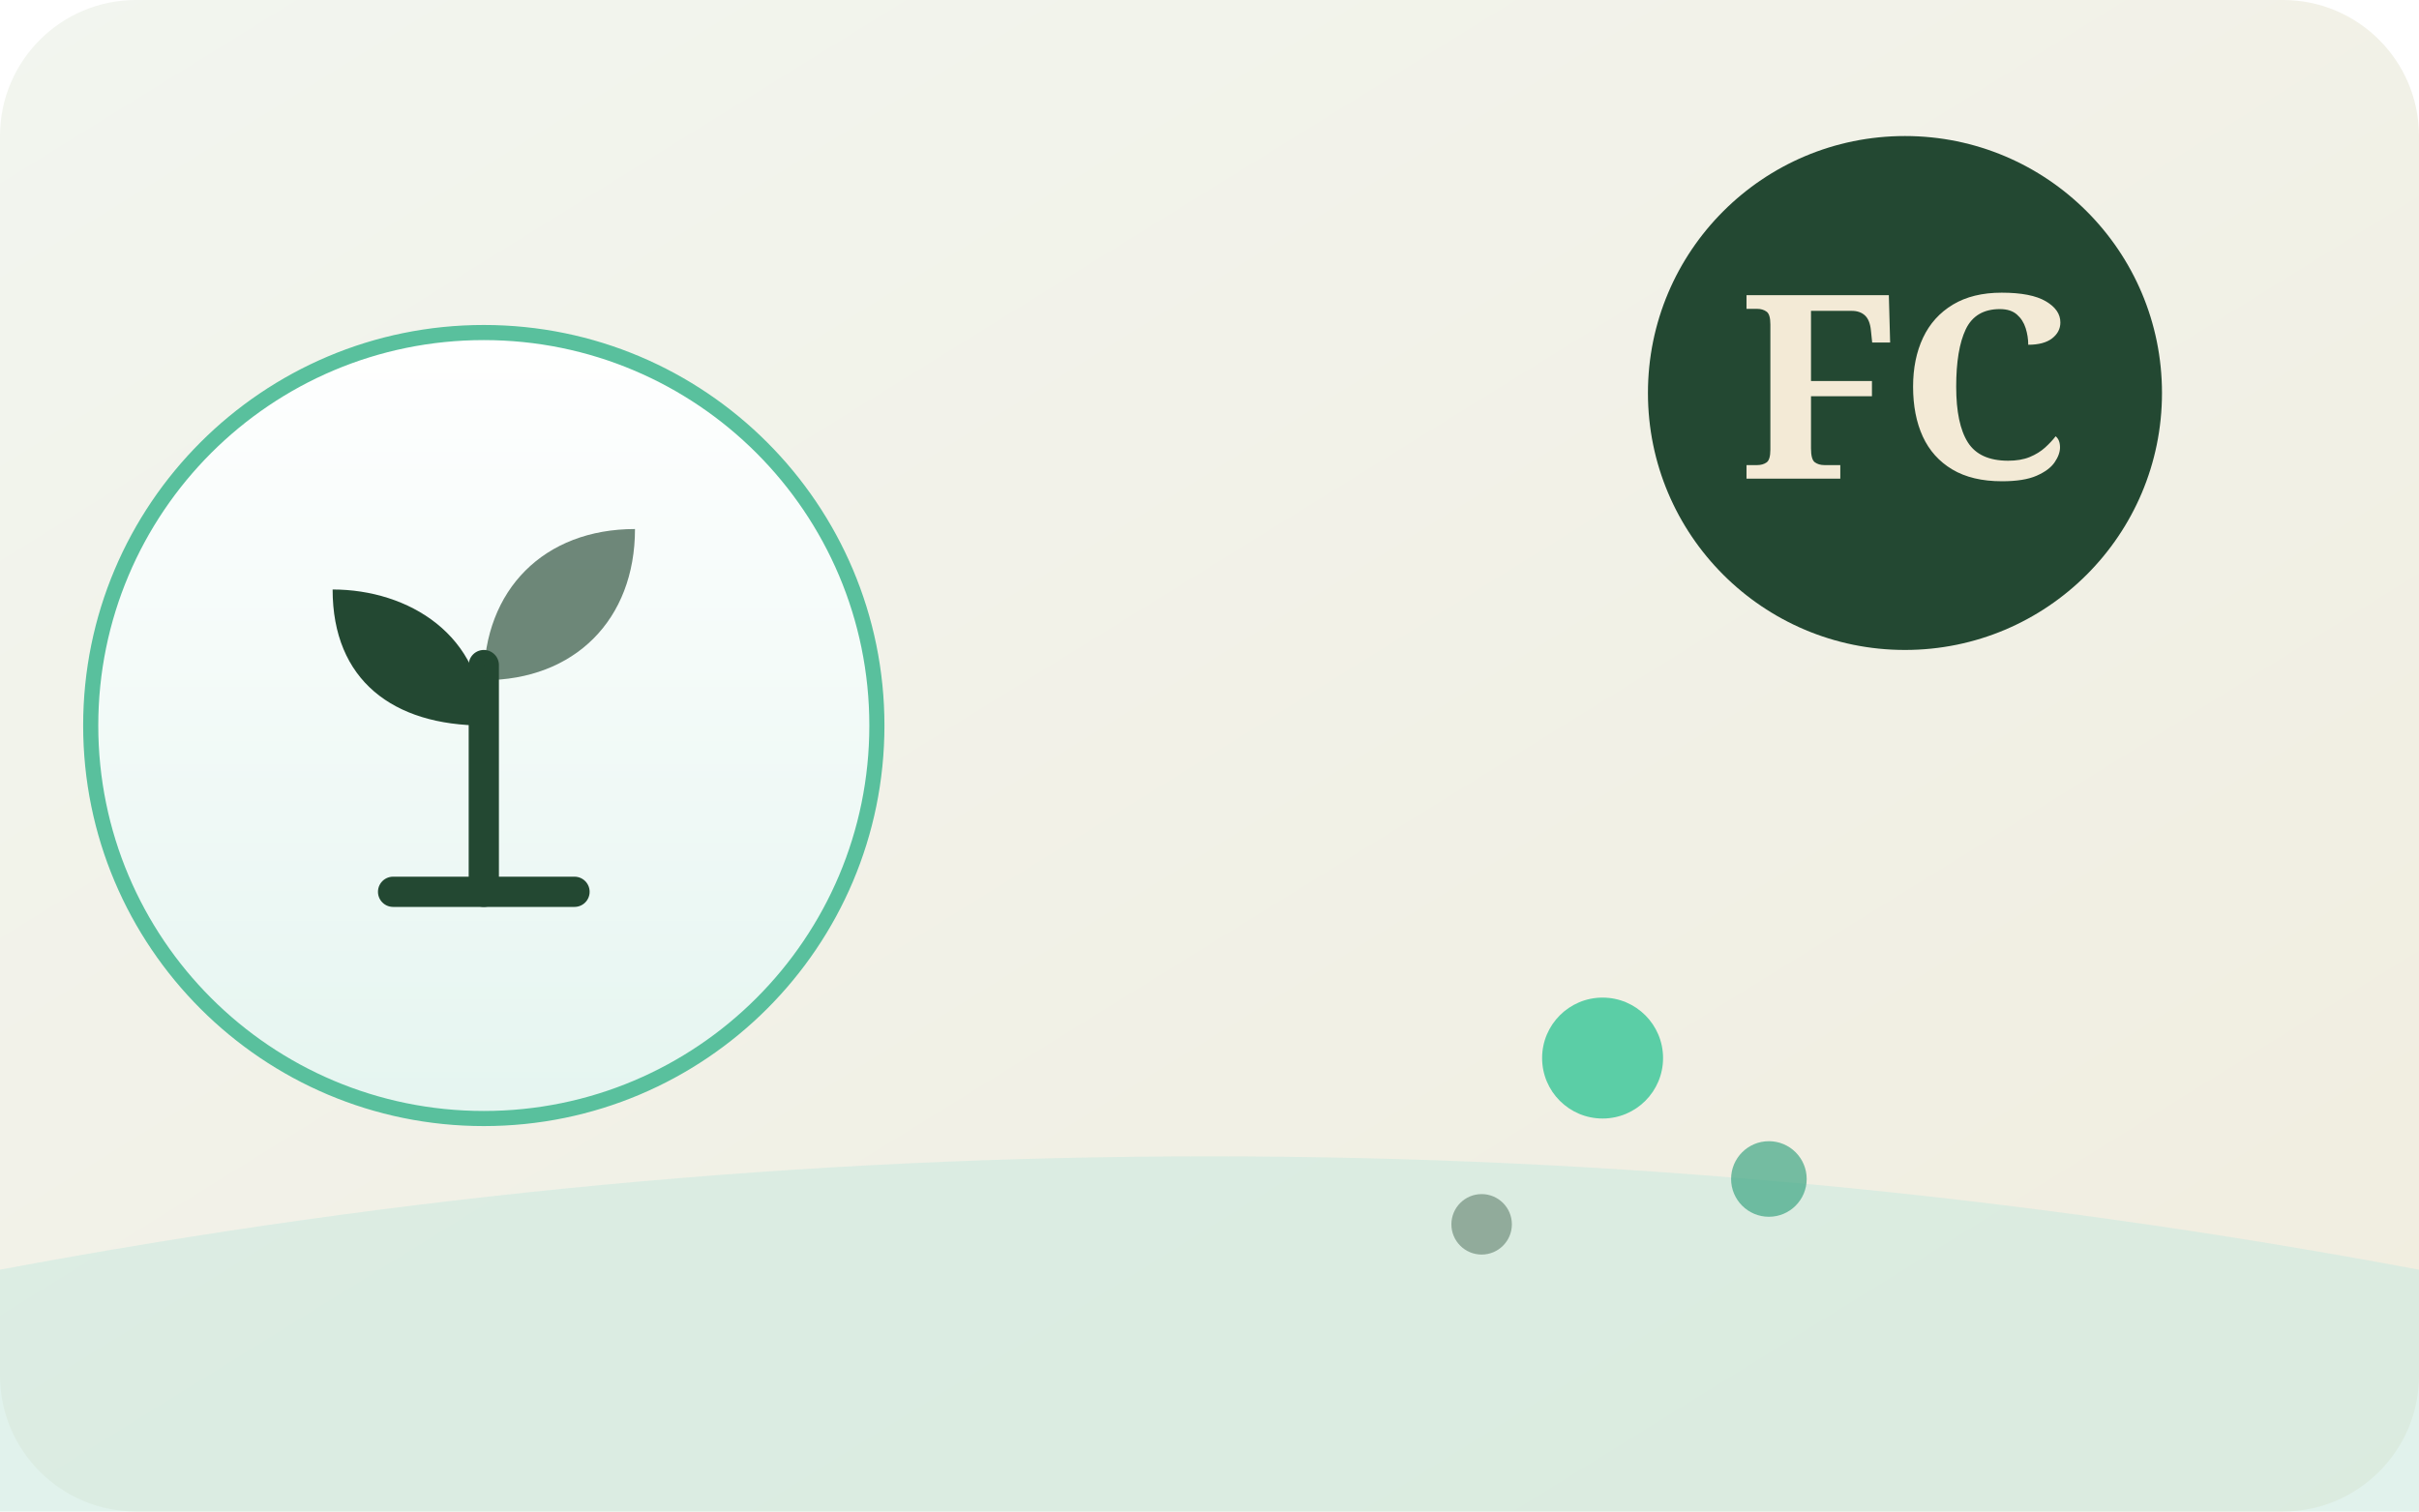
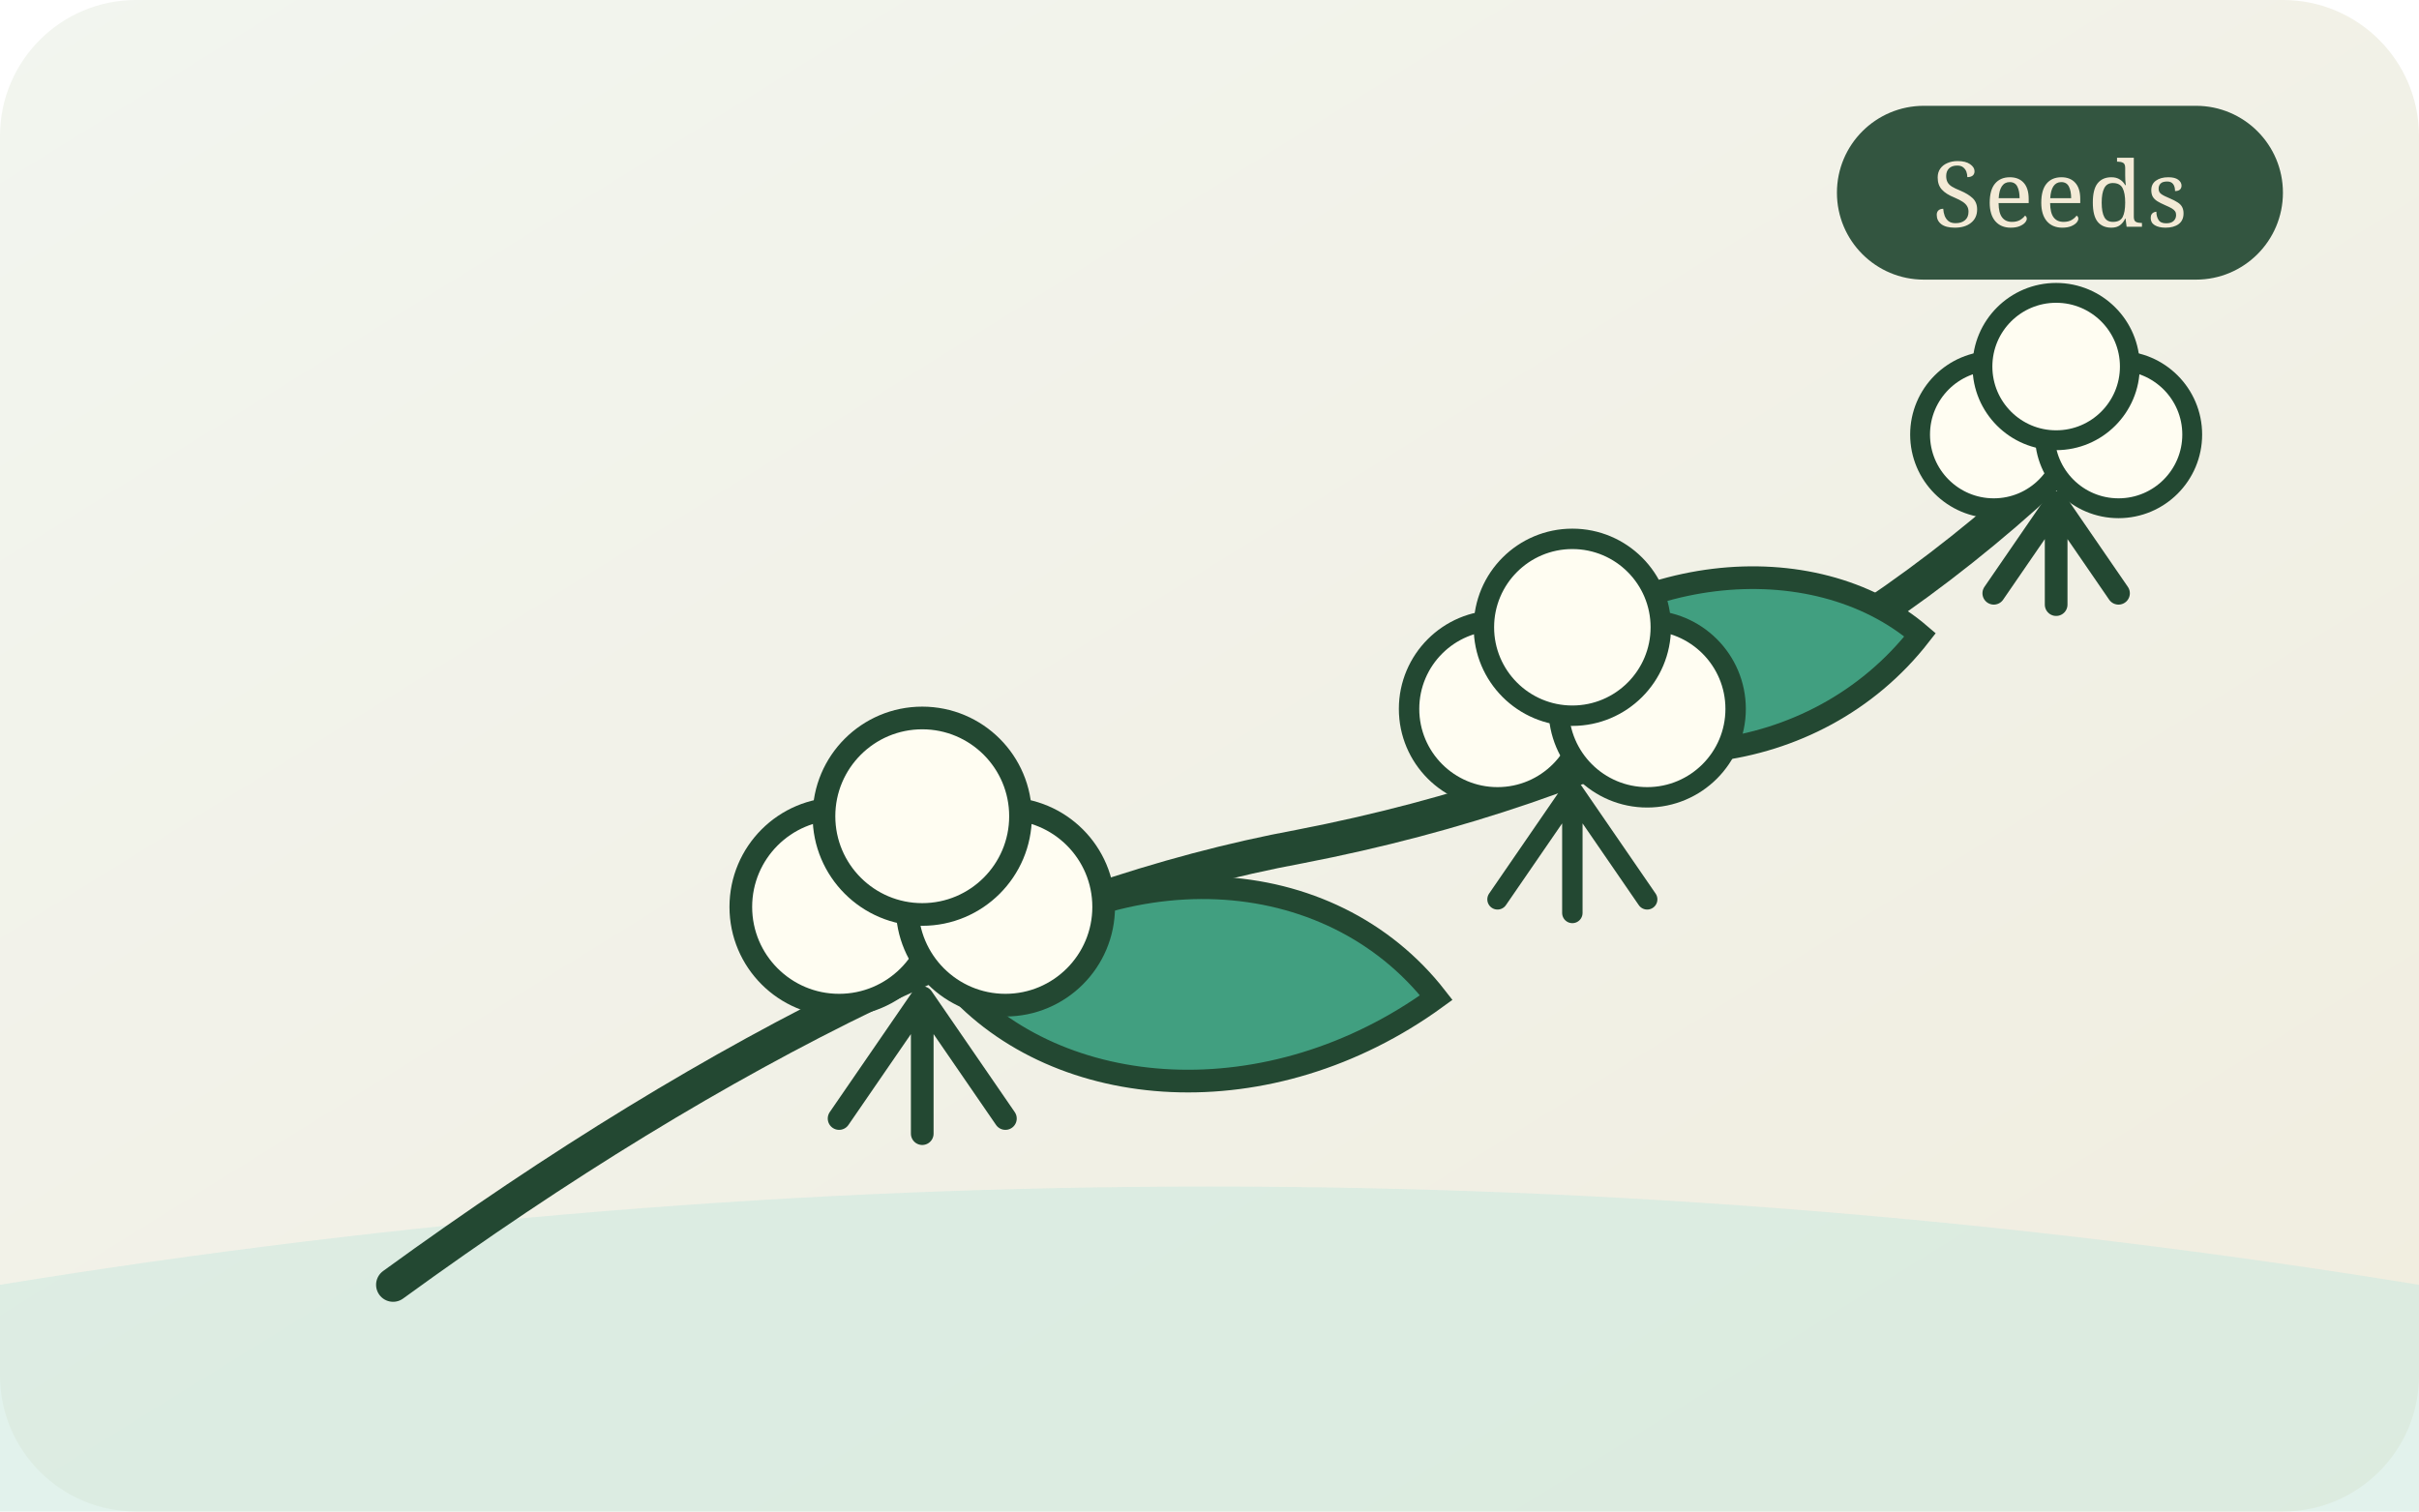
- <svg xmlns="http://www.w3.org/2000/svg" viewBox="0 0 320 200" role="img" aria-label="Fibre and Commercial Crop Seeds">
+ <svg xmlns="http://www.w3.org/2000/svg" viewBox="0 0 320 200" role="img" aria-label="Fibre and Commercial Crop Seeds demo illustration">
  <defs>
    <linearGradient id="bg" x1="0" y1="0" x2="1" y2="1">
      <stop offset="0" stop-color="hsl(90,25%,95%)" />
      <stop offset="1" stop-color="hsl(45,40%,91%)" />
    </linearGradient>
-     <linearGradient id="chip" x1="0" y1="0" x2="0" y2="1">
-       <stop offset="0" stop-color="#ffffff" />
-       <stop offset="1" stop-color="hsl(160,45%,93%)" />
-     </linearGradient>
  </defs>
  <rect width="320" height="200" rx="18" fill="url(#bg)" />
-   <path d="M0 168 Q160 138 320 168 V200 H0 Z" fill="hsl(160,40%,86%)" opacity=".6" />
-   <circle cx="64" cy="96" r="52" fill="url(#chip)" stroke="hsl(160,45%,55%)" stroke-width="2" />
-   <g stroke="#234832" stroke-width="4" fill="none" stroke-linecap="round" stroke-linejoin="round">
-     <path d="M64 118 V88" />
-     <path d="M64 96 C64 84 54 78 44 78 C44 90 52 96 64 96 Z" fill="#234832" stroke="none" />
-     <path d="M64 90 C64 78 72 70 84 70 C84 82 76 90 64 90 Z" fill="#234832" stroke="none" opacity=".65" />
-     <path d="M52 118 h24" />
+   <path d="M0 170 Q160 144 320 170 V200 H0 Z" fill="hsl(160,38%,86%)" opacity=".6" />
+   <g>
+     <path d="M52 170 Q118 122 172 112 Q234 100 276 58" stroke="#234832" stroke-width="4.5" fill="none" stroke-linecap="round" />
+     <path d="M126 130 C 148 112 176 114 190 132 C 168 148 140 146 126 130 Z" fill="hsl(160,42%,44%)" stroke="#234832" stroke-width="3" />
+     <path d="M198 92 C 214 74 240 72 254 84 C 240 102 214 104 198 92 Z" fill="hsl(160,42%,44%)" stroke="#234832" stroke-width="3" />
+     <g transform="translate(122 118)">
+       <circle cx="-11" cy="2" r="13" fill="#fffdf2" stroke="#234832" stroke-width="3" />
+       <circle cx="11" cy="2" r="13" fill="#fffdf2" stroke="#234832" stroke-width="3" />
+       <circle cx="0" cy="-10" r="13" fill="#fffdf2" stroke="#234832" stroke-width="3" />
+       <path d="M0 14 l-11 16 M0 14 l11 16 M0 14 v18" stroke="#234832" stroke-width="3" stroke-linecap="round" />
+     </g>
+     <g transform="translate(208 92) scale(.9)">
+       <circle cx="-11" cy="2" r="13" fill="#fffdf2" stroke="#234832" stroke-width="3" />
+       <circle cx="11" cy="2" r="13" fill="#fffdf2" stroke="#234832" stroke-width="3" />
+       <circle cx="0" cy="-10" r="13" fill="#fffdf2" stroke="#234832" stroke-width="3" />
+       <path d="M0 14 l-11 16 M0 14 l11 16 M0 14 v18" stroke="#234832" stroke-width="3" stroke-linecap="round" />
+     </g>
+     <g transform="translate(272 56) scale(.75)">
+       <circle cx="-11" cy="2" r="13" fill="#fffdf2" stroke="#234832" stroke-width="3.5" />
+       <circle cx="11" cy="2" r="13" fill="#fffdf2" stroke="#234832" stroke-width="3.5" />
+       <circle cx="0" cy="-10" r="13" fill="#fffdf2" stroke="#234832" stroke-width="3.5" />
+       <path d="M0 14 l-11 16 M0 14 l11 16 M0 14 v18" stroke="#234832" stroke-width="4" stroke-linecap="round" />
+     </g>
  </g>
-   <circle cx="252" cy="52" r="34" fill="#234832" />
-   <text x="252" y="63.333" text-anchor="middle" font-family="Georgia,serif" font-size="34" font-weight="bold" fill="#f3ead6">FC</text>
-   <circle cx="212" cy="140" r="8" fill="hsl(160,55%,52%)" opacity=".85" />
-   <circle cx="234" cy="156" r="5" fill="hsl(160,45%,45%)" opacity=".7" />
-   <circle cx="196" cy="162" r="4" fill="#234832" opacity=".4" />
+   <rect x="243" y="14" width="59" height="23" rx="11.5" fill="#234832" opacity=".92" />
+   <text x="272.5" y="30" text-anchor="middle" font-family="Georgia,serif" font-size="12" fill="#f3ead6" letter-spacing=".4">Seeds</text>
</svg>
